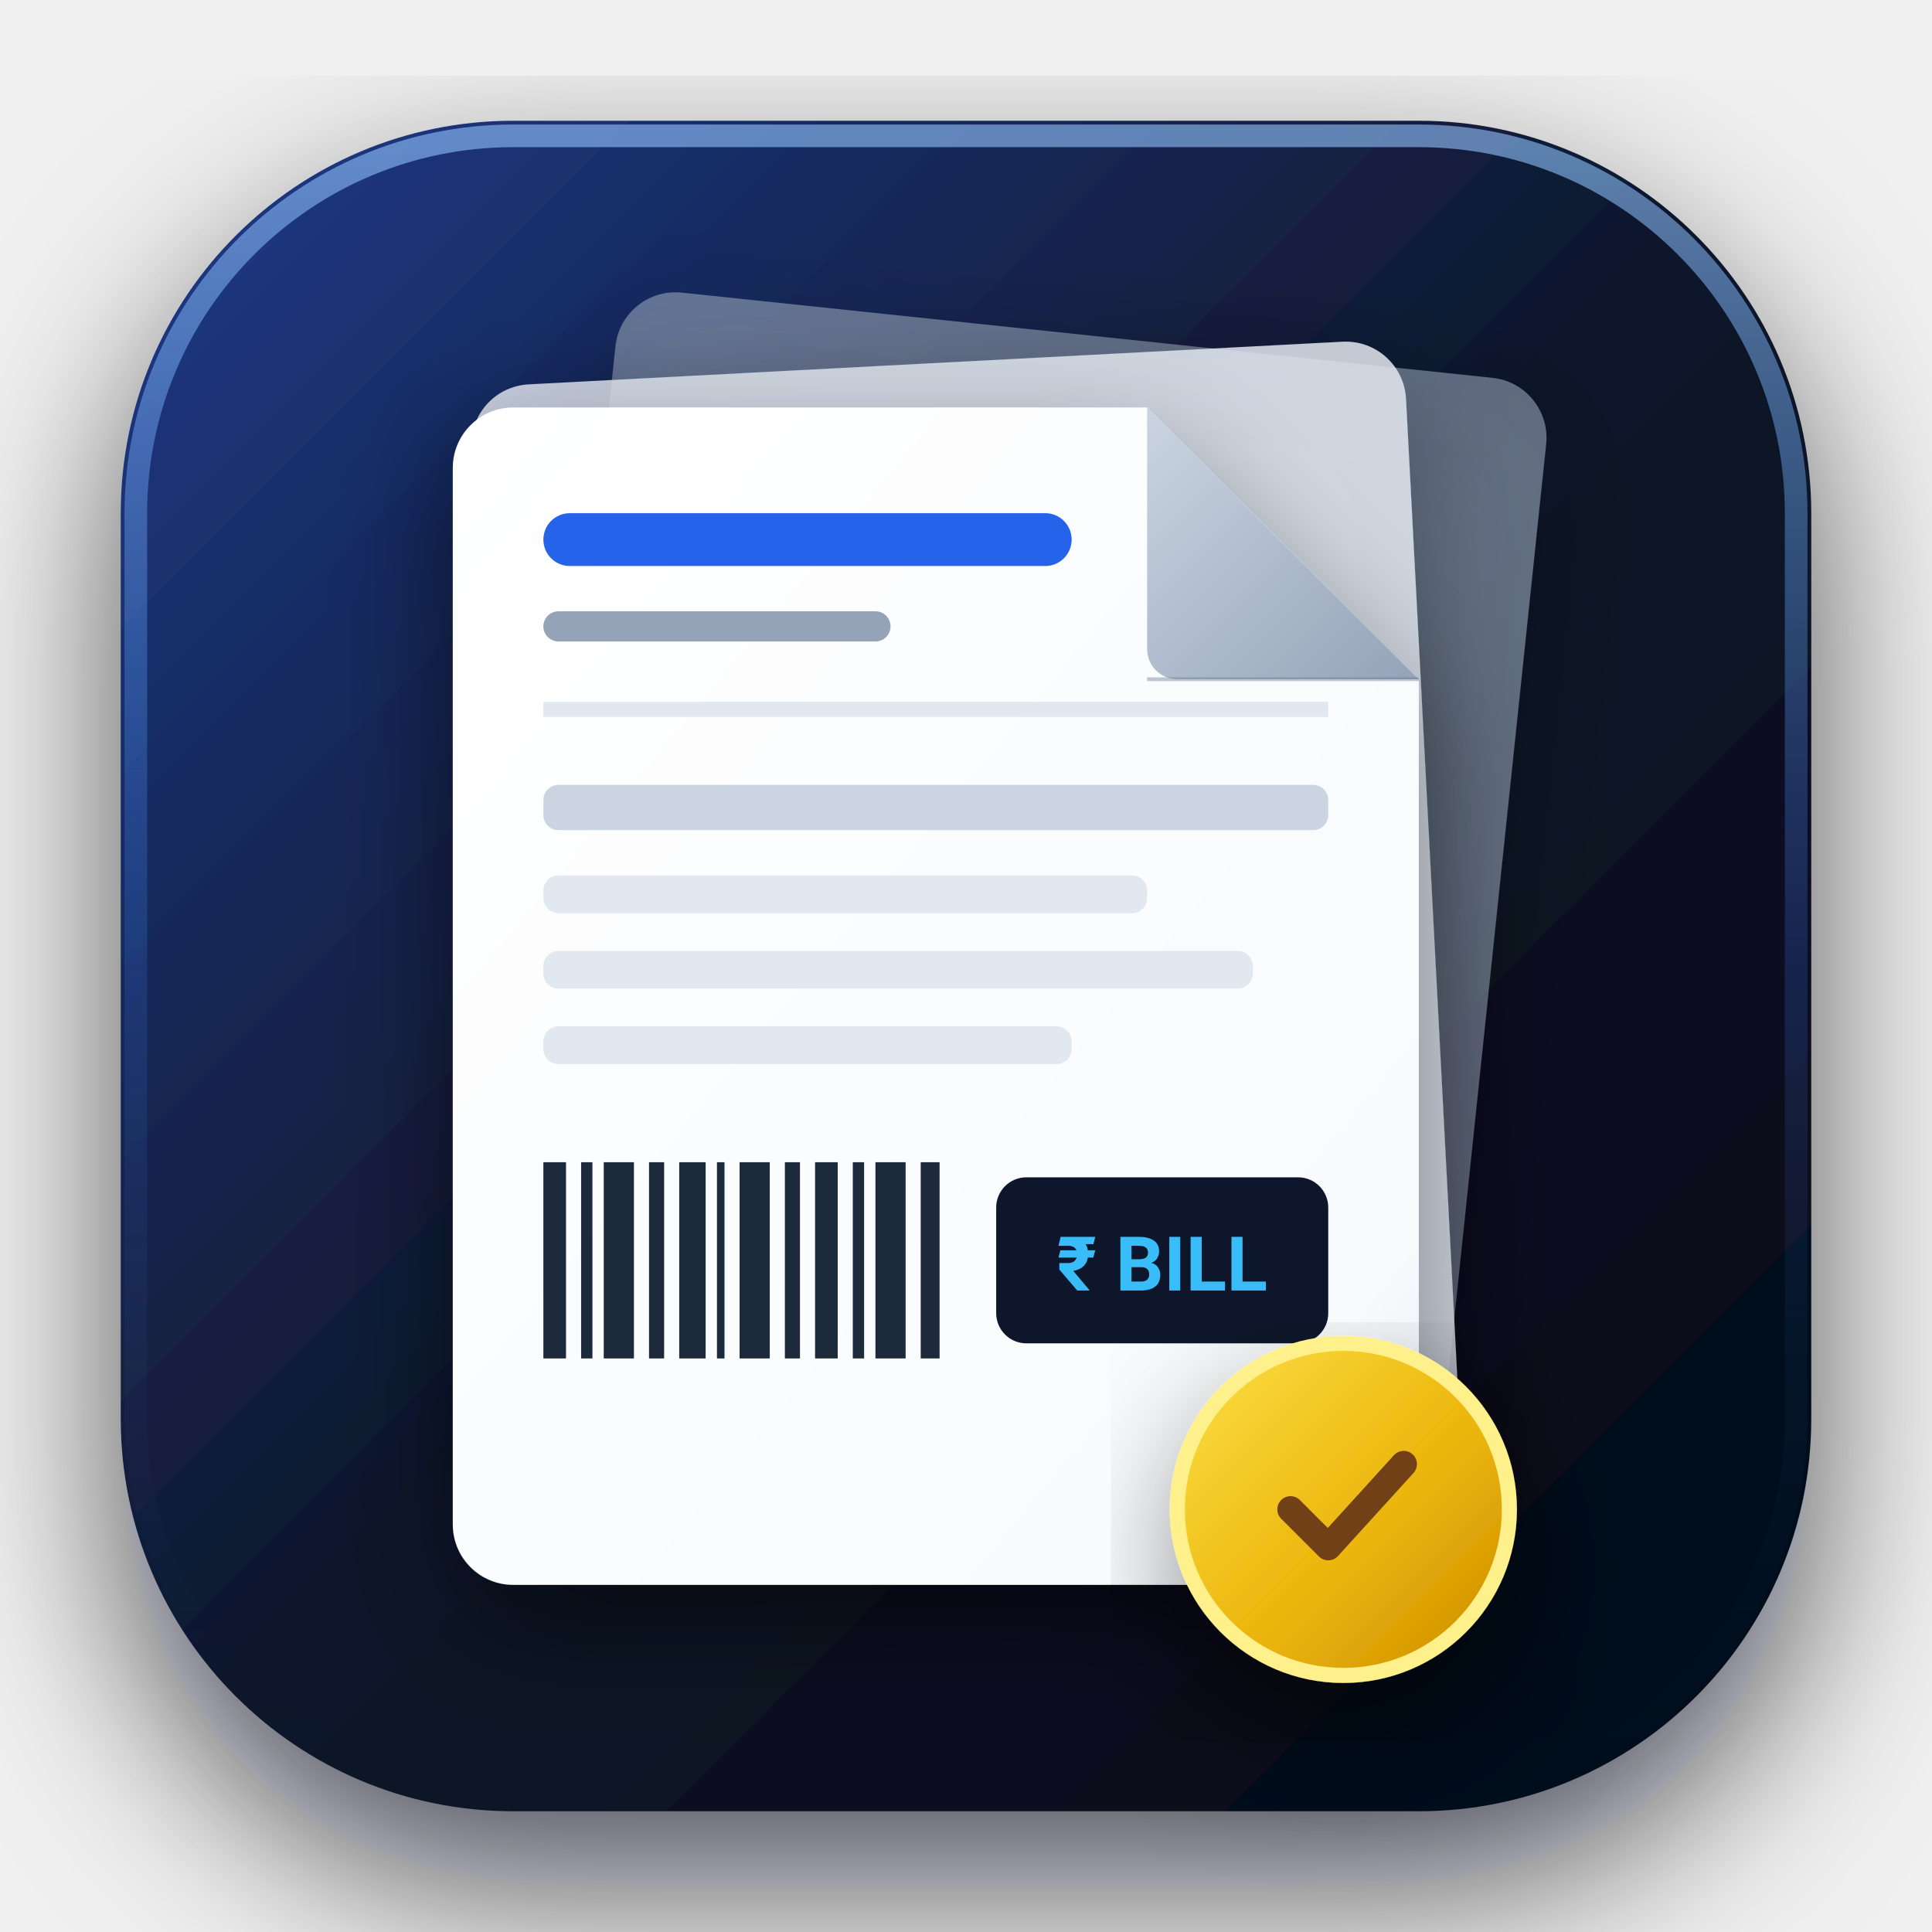
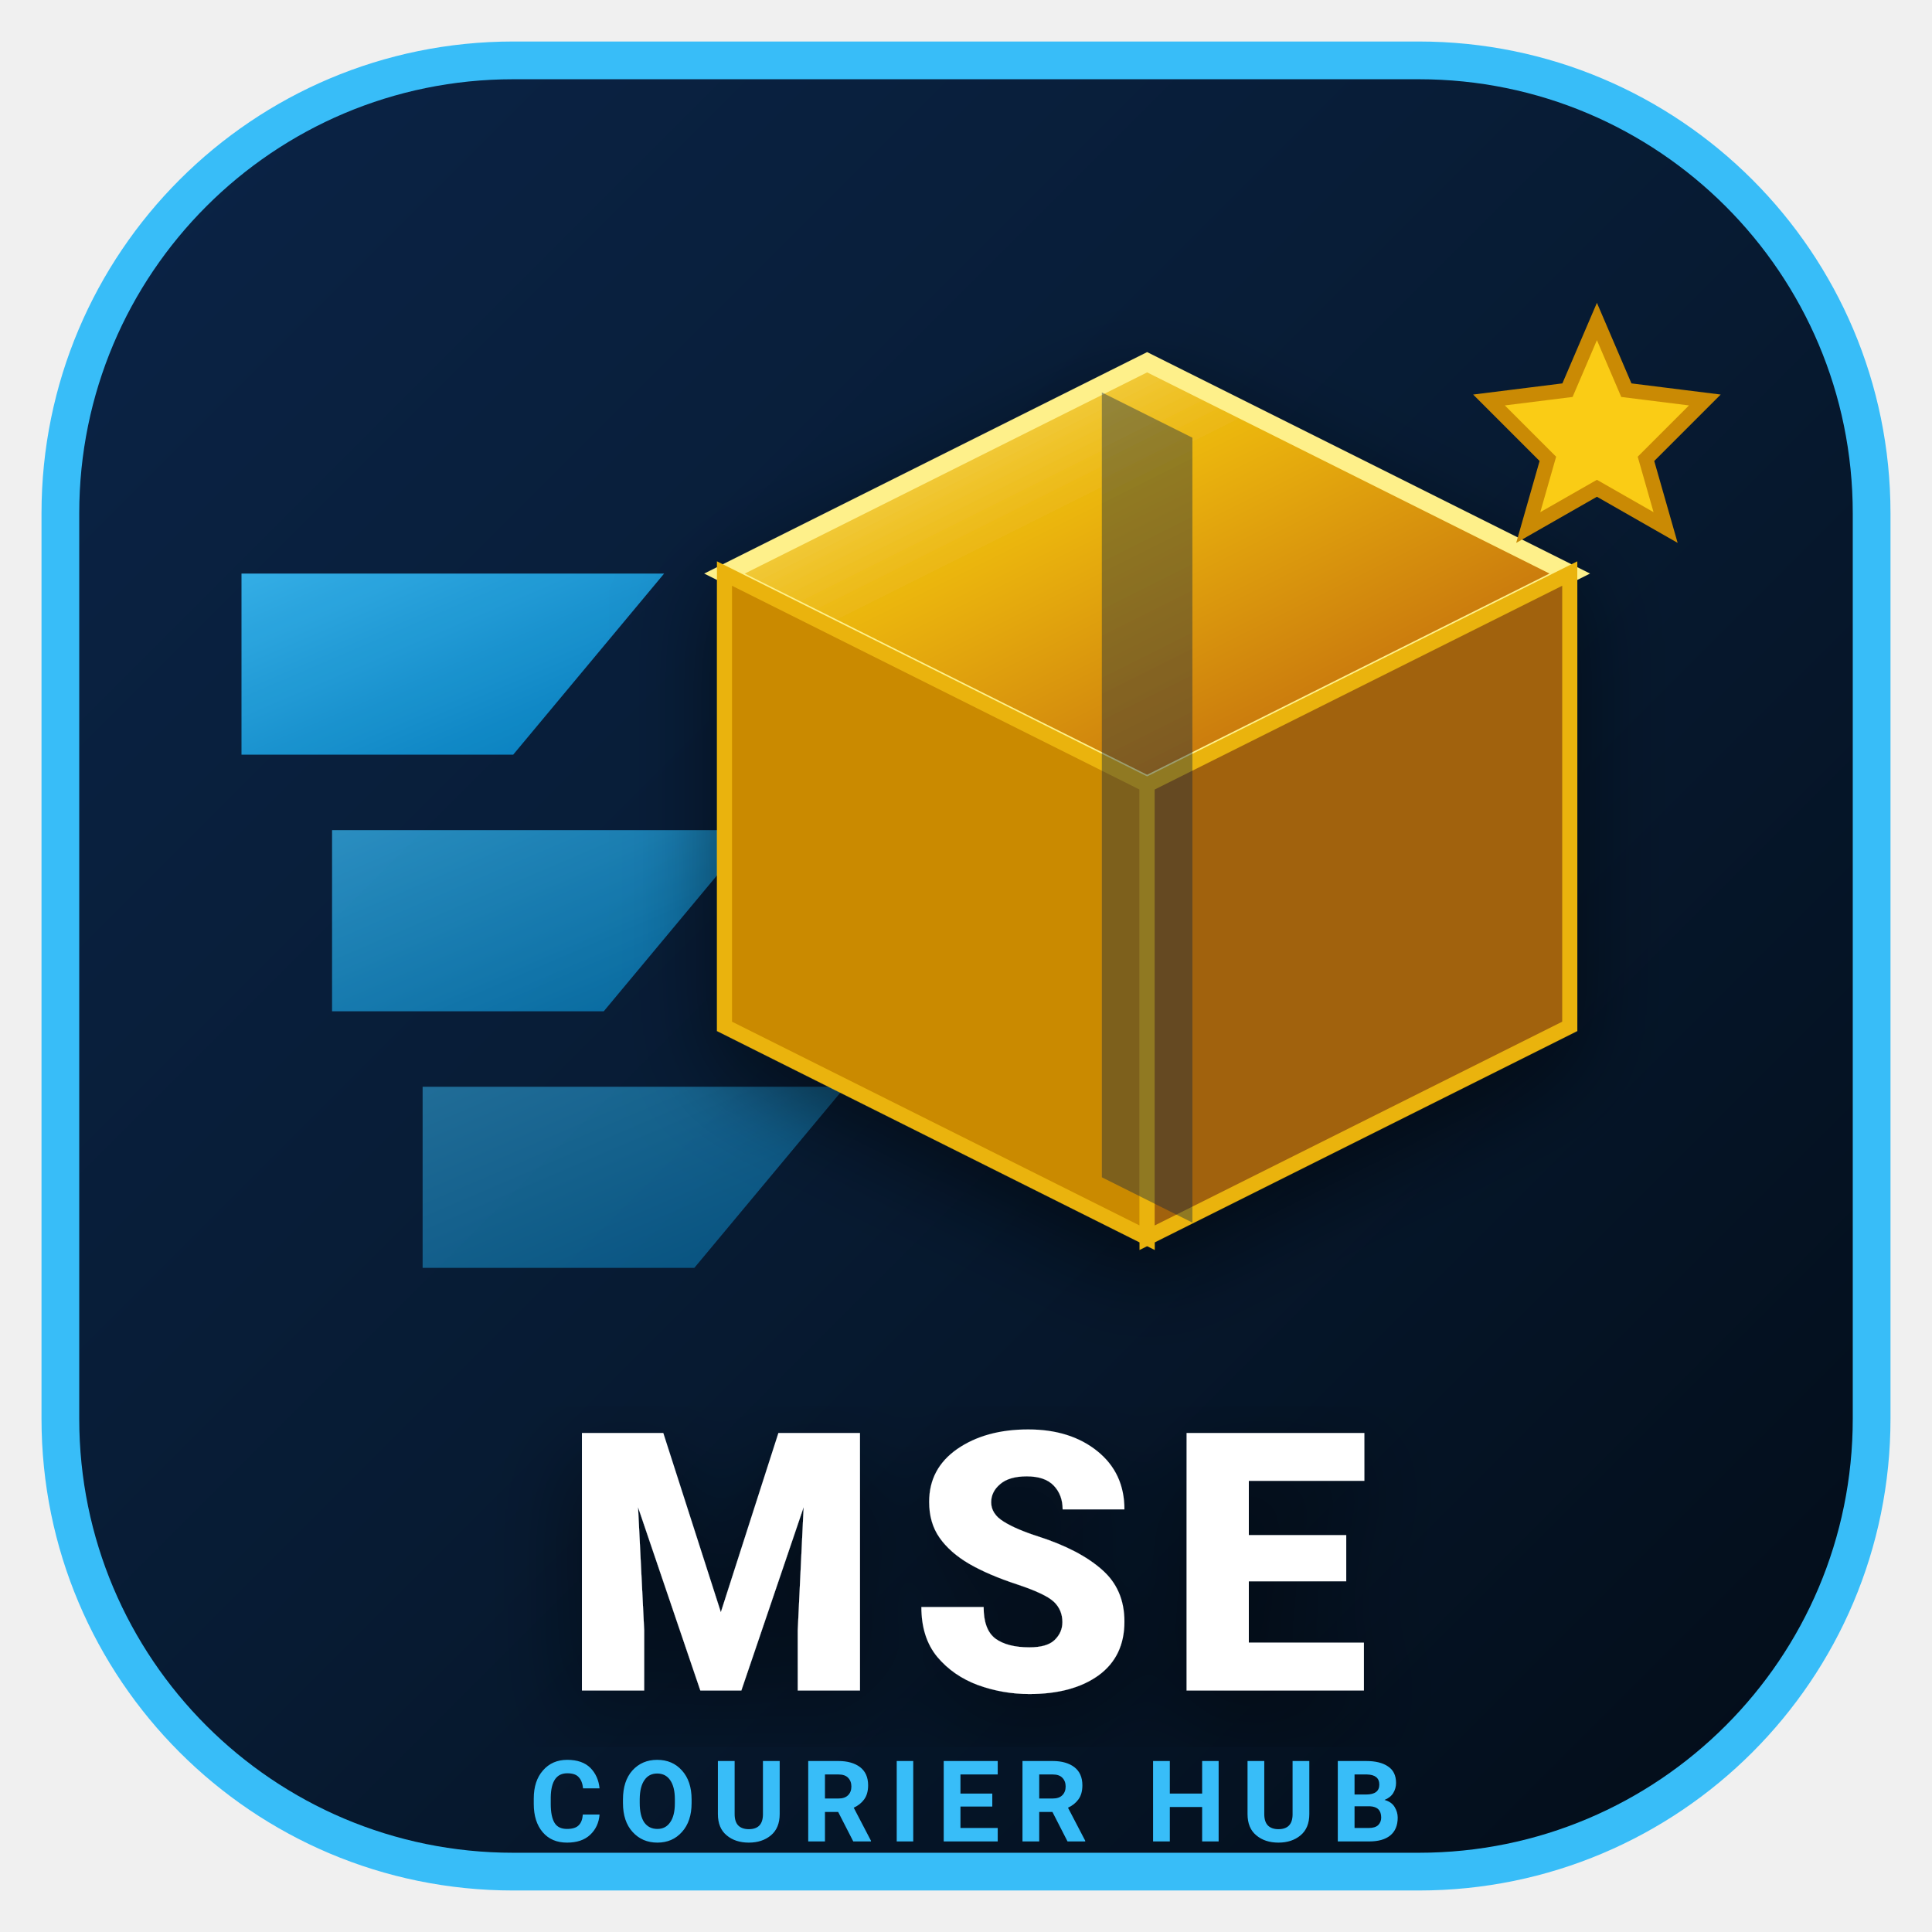
- <svg xmlns="http://www.w3.org/2000/svg" viewBox="0 0 256 256" width="256" height="256">
+ <svg xmlns="http://www.w3.org/2000/svg" viewBox="0 0 128 128" width="128" height="128">
  <defs>
-     <linearGradient id="tileGrad" x1="0%" y1="0%" x2="100%" y2="100%">
-       <stop offset="0%" stop-color="#1e3a8a" />
-       <stop offset="50%" stop-color="#0f172a" />
-       <stop offset="100%" stop-color="#020617" />
+     <linearGradient id="bgGrad" x1="0%" y1="0%" x2="100%" y2="100%">
+       <stop offset="0%" stop-color="#0b2447" />
+       <stop offset="50%" stop-color="#071b33" />
+       <stop offset="100%" stop-color="#030c17" />
    </linearGradient>
-     <linearGradient id="bevelGrad" x1="0%" y1="0%" x2="0%" y2="100%">
-       <stop offset="0%" stop-color="#93c5fd" stop-opacity="0.6" />
-       <stop offset="50%" stop-color="#3b82f6" stop-opacity="0.2" />
-       <stop offset="100%" stop-color="#1e293b" stop-opacity="0" />
+     <linearGradient id="goldGrad" x1="0%" y1="0%" x2="100%" y2="100%">
+       <stop offset="0%" stop-color="#fef08a" />
+       <stop offset="40%" stop-color="#eab308" />
+       <stop offset="100%" stop-color="#b45309" />
    </linearGradient>
-     <linearGradient id="sheetGrad" x1="0%" y1="0%" x2="100%" y2="100%">
-       <stop offset="0%" stop-color="#ffffff" />
-       <stop offset="85%" stop-color="#f8fafc" />
-       <stop offset="100%" stop-color="#e2e8f0" />
+     <linearGradient id="cyanGrad" x1="0%" y1="0%" x2="100%" y2="100%">
+       <stop offset="0%" stop-color="#38bdf8" />
+       <stop offset="100%" stop-color="#0284c7" />
    </linearGradient>
-     <linearGradient id="goldBadge" x1="0%" y1="0%" x2="100%" y2="100%">
-       <stop offset="0%" stop-color="#fde047" />
-       <stop offset="60%" stop-color="#eab308" />
-       <stop offset="100%" stop-color="#ca8a04" />
-     </linearGradient>
-     <linearGradient id="cornerGrad" x1="0%" y1="0%" x2="100%" y2="100%">
-       <stop offset="0%" stop-color="#cbd5e1" />
-       <stop offset="100%" stop-color="#94a3b8" />
-     </linearGradient>
-     <filter id="dropShadow" x="-20%" y="-20%" width="140%" height="140%">
-       <feDropShadow dx="0" dy="10" stdDeviation="12" flood-color="#020617" flood-opacity="0.65" />
-     </filter>
-     <filter id="sheetShadow" x="-20%" y="-20%" width="140%" height="140%">
-       <feDropShadow dx="0" dy="6" stdDeviation="8" flood-color="#000000" flood-opacity="0.4" />
+     <filter id="glow" x="-20%" y="-20%" width="140%" height="140%">
+       <feDropShadow dx="0" dy="2" stdDeviation="3" flood-color="#000000" flood-opacity="0.5" />
    </filter>
  </defs>
-   <rect x="16" y="16" width="224" height="224" rx="52" fill="url(#tileGrad)" filter="url(#dropShadow)" />
-   <rect x="18" y="18" width="220" height="220" rx="50" fill="none" stroke="url(#bevelGrad)" stroke-width="3" />
-   <g filter="url(#sheetShadow)">
-     <rect x="74" y="44" width="124" height="154" rx="8" fill="#94a3b8" opacity="0.6" transform="rotate(6 136 121)" />
+   <rect x="4" y="4" width="120" height="120" rx="30" fill="url(#bgGrad)" stroke="#38bdf8" stroke-width="2.5" />
+   <path d="M 16 38 L 44 38 L 34 50 L 16 50 Z" fill="url(#cyanGrad)" opacity="0.9" />
+   <path d="M 22 55 L 50 55 L 40 67 L 22 67 Z" fill="url(#cyanGrad)" opacity="0.7" />
+   <path d="M 28 72 L 56 72 L 46 84 L 28 84 Z" fill="url(#cyanGrad)" opacity="0.5" />
+   <g filter="url(#glow)">
+     <polygon points="76,24 104,38 76,52 48,38" fill="url(#goldGrad)" stroke="#fef08a" stroke-width="1.2" />
+     <polygon points="48,38 76,52 76,82 48,68" fill="#ca8a04" stroke="#eab308" stroke-width="1" />
+     <polygon points="76,52 104,38 104,68 76,82" fill="#a16207" stroke="#eab308" stroke-width="1" />
+     <polygon points="73,26 79,29 79,81 73,78" fill="#0b2447" opacity="0.4" />
+     <polygon points="58,33 64,36 94,51 88,48" fill="#0b2447" opacity="0.3" />
  </g>
-   <g filter="url(#sheetShadow)">
-     <rect x="66" y="48" width="124" height="154" rx="8" fill="#e2e8f0" opacity="0.85" transform="rotate(-3 128 125)" />
+   <g transform="translate(98, 20) scale(0.65)">
+     <polygon points="12,2 15,9 23,10 17,16 19,23 12,19 5,23 7,16 1,10 9,9" fill="#facc15" stroke="#ca8a04" stroke-width="1.5" />
  </g>
-   <g filter="url(#sheetShadow)">
-     <path d="M 68 54 L 152 54 L 188 90 L 188 202 A 8 8 0 0 1 180 210 L 68 210 A 8 8 0 0 1 60 202 L 60 62 A 8 8 0 0 1 68 54 Z" fill="url(#sheetGrad)" />
-     <path d="M 152 54 L 152 86 A 4 4 0 0 0 156 90 L 188 90 Z" fill="url(#cornerGrad)" />
-     <path d="M 152 90 L 188 90" stroke="#64748b" stroke-width="0.5" opacity="0.4" />
-     <rect x="72" y="68" width="70" height="7" rx="3.5" fill="#2563eb" />
-     <rect x="72" y="81" width="46" height="4" rx="2" fill="#94a3b8" />
-     <line x1="72" y1="94" x2="176" y2="94" stroke="#e2e8f0" stroke-width="2" />
-     <rect x="72" y="104" width="104" height="6" rx="2" fill="#cbd5e1" />
-     <rect x="72" y="116" width="80" height="5" rx="2" fill="#e2e8f0" />
-     <rect x="72" y="126" width="94" height="5" rx="2" fill="#e2e8f0" />
-     <rect x="72" y="136" width="70" height="5" rx="2" fill="#e2e8f0" />
-     <g transform="translate(72, 154)">
-       <rect x="0" y="0" width="3" height="26" fill="#1e293b" />
-       <rect x="5" y="0" width="1.5" height="26" fill="#1e293b" />
-       <rect x="8" y="0" width="4" height="26" fill="#1e293b" />
-       <rect x="14" y="0" width="2" height="26" fill="#1e293b" />
-       <rect x="18" y="0" width="3.5" height="26" fill="#1e293b" />
-       <rect x="23" y="0" width="1" height="26" fill="#1e293b" />
-       <rect x="26" y="0" width="4" height="26" fill="#1e293b" />
-       <rect x="32" y="0" width="2" height="26" fill="#1e293b" />
-       <rect x="36" y="0" width="3" height="26" fill="#1e293b" />
-       <rect x="41" y="0" width="1.5" height="26" fill="#1e293b" />
-       <rect x="44" y="0" width="4" height="26" fill="#1e293b" />
-       <rect x="50" y="0" width="2.5" height="26" fill="#1e293b" />
-     </g>
-     <rect x="132" y="156" width="44" height="22" rx="4" fill="#0f172a" />
-     <text x="154" y="171" font-family="-apple-system, BlinkMacSystemFont, 'Segoe UI', Roboto, sans-serif" font-size="10" font-weight="bold" fill="#38bdf8" text-anchor="middle">₹ BILL</text>
-     <g transform="translate(162, 184)">
-       <circle cx="16" cy="16" r="22" fill="url(#goldBadge)" stroke="#fef08a" stroke-width="2" filter="url(#sheetShadow)" />
-       <path d="M 9 16 L 14 21 L 24 10" fill="none" stroke="#713f12" stroke-width="3.5" stroke-linecap="round" stroke-linejoin="round" />
-     </g>
-   </g>
+   <text x="64" y="112" font-family="-apple-system, BlinkMacSystemFont, 'Segoe UI', Roboto, 'Arial Black', sans-serif" font-size="24" font-weight="900" fill="#ffffff" letter-spacing="2" text-anchor="middle" filter="url(#glow)">
+     MSE
+   </text>
+   <text x="64" y="122" font-family="-apple-system, BlinkMacSystemFont, 'Segoe UI', Roboto, sans-serif" font-size="7.5" font-weight="700" fill="#38bdf8" letter-spacing="1" text-anchor="middle">
+     COURIER HUB
+   </text>
</svg>
